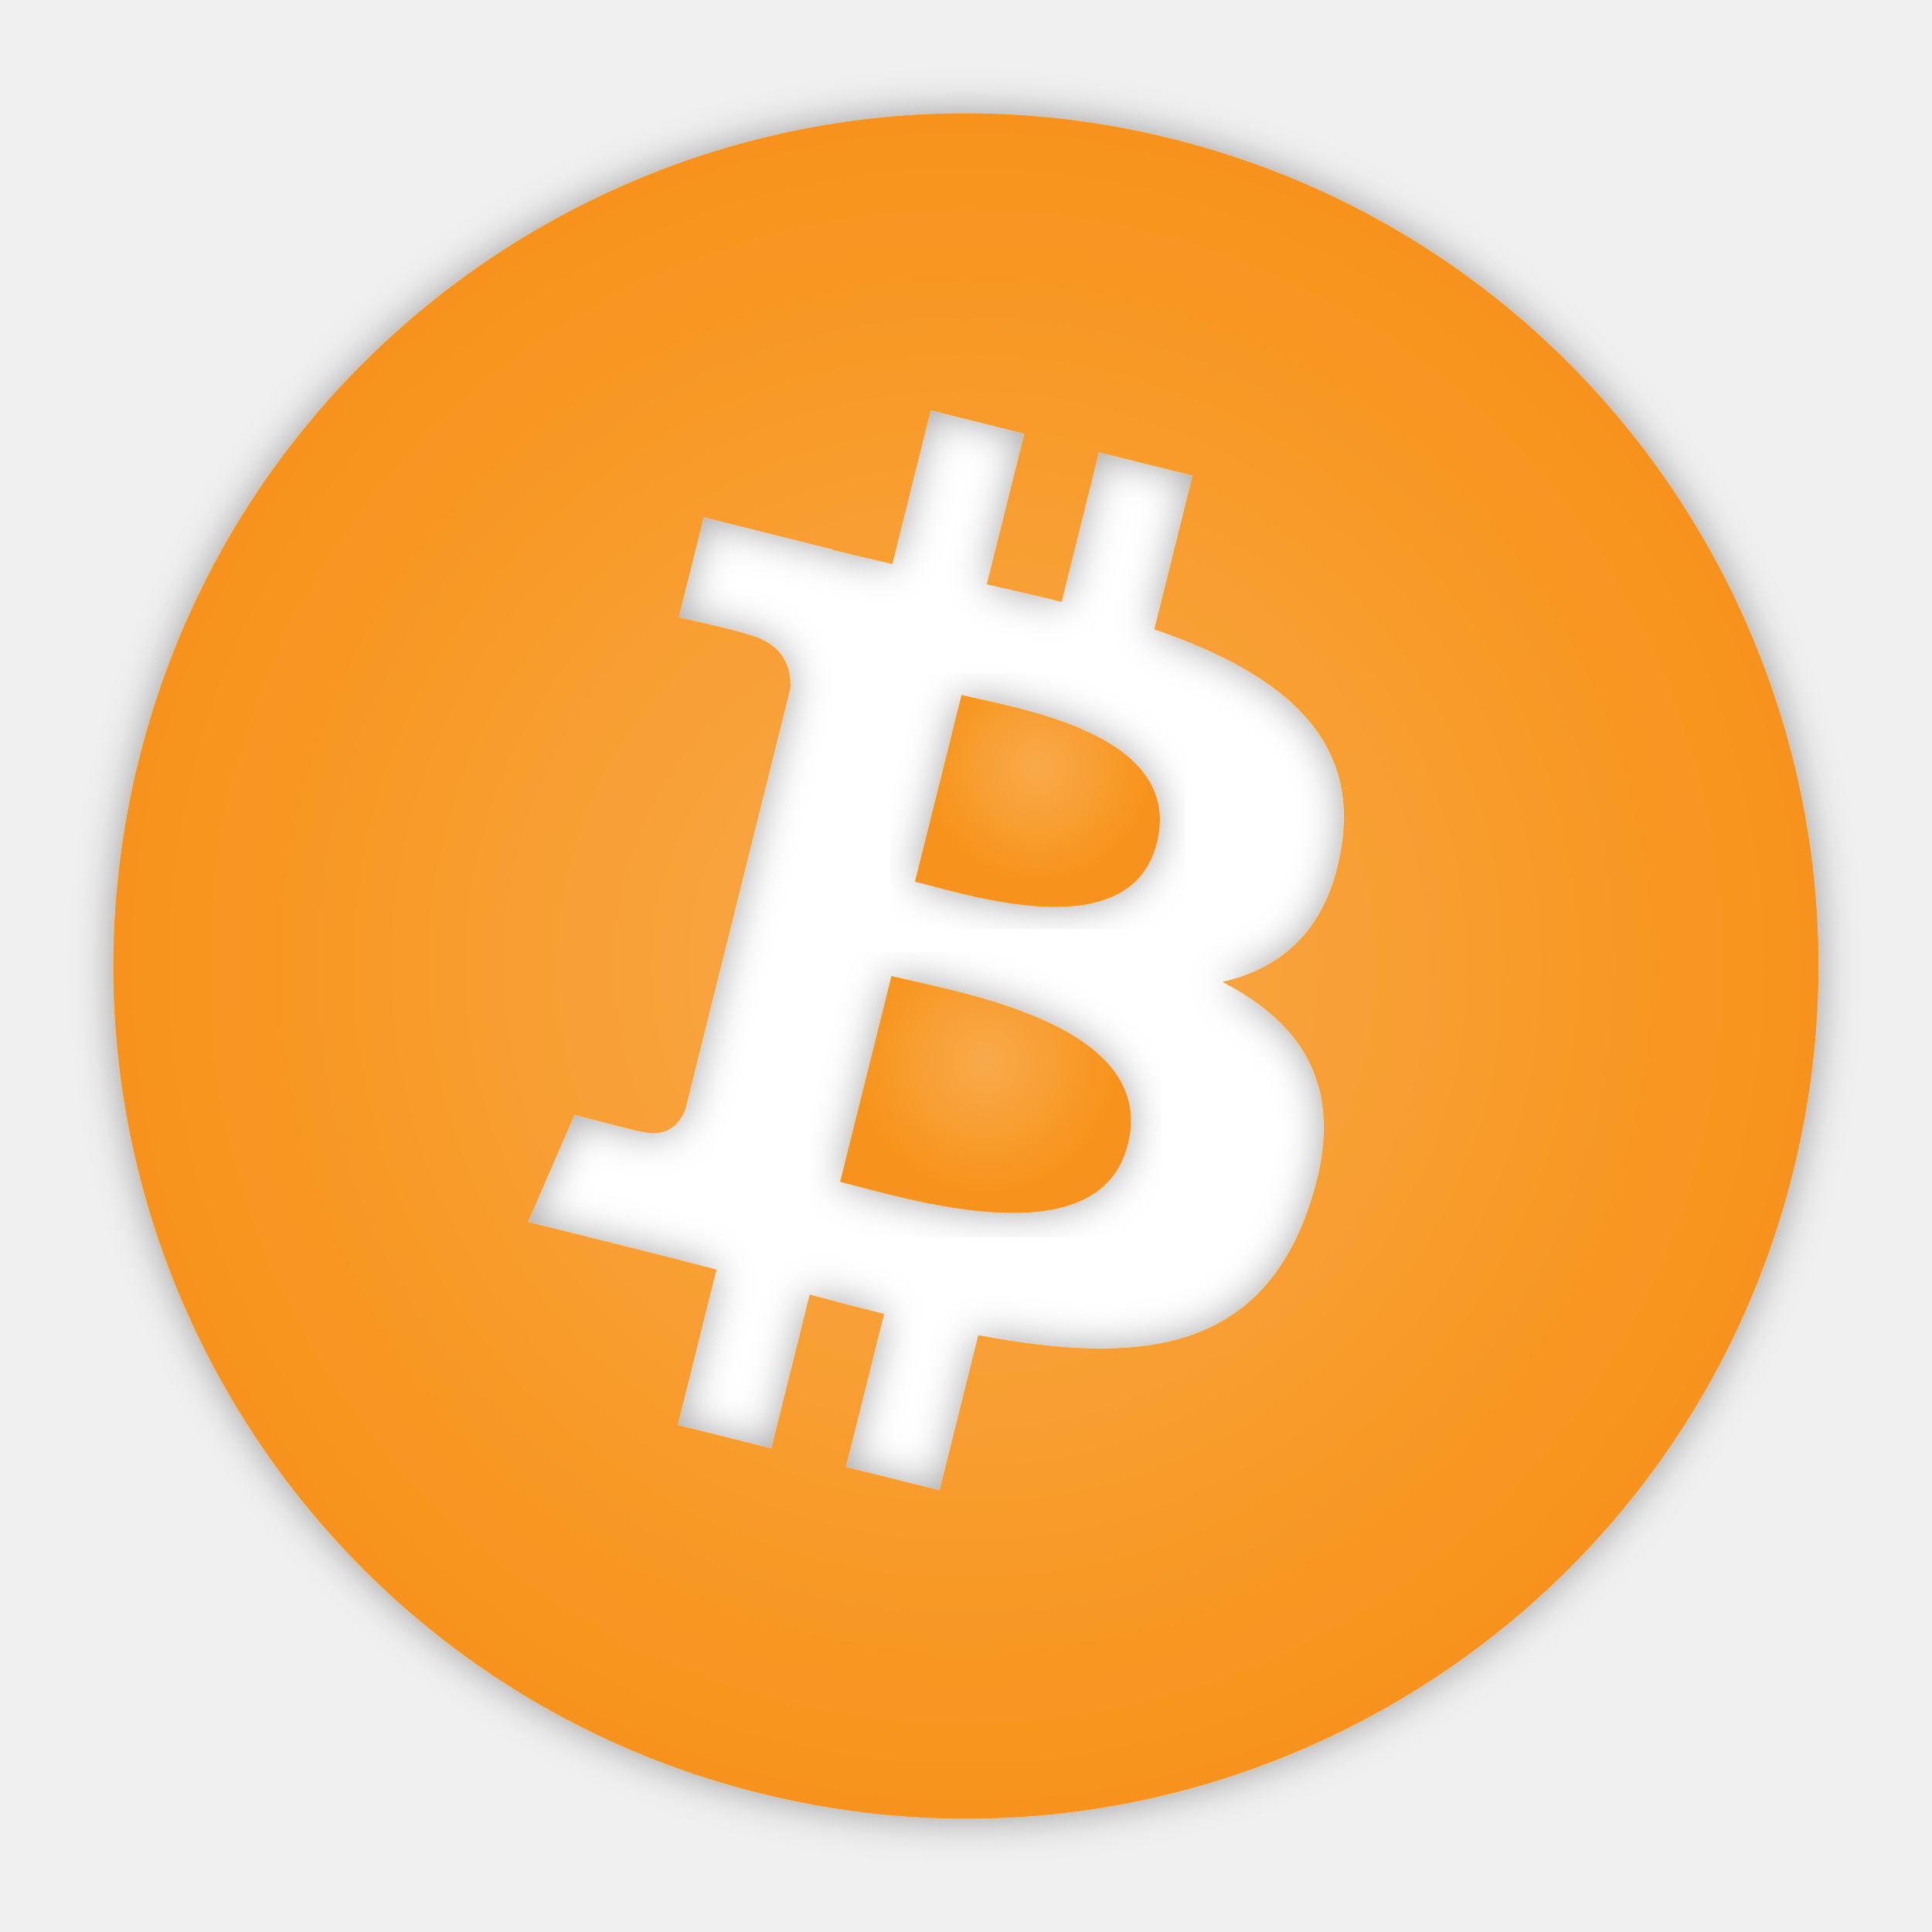
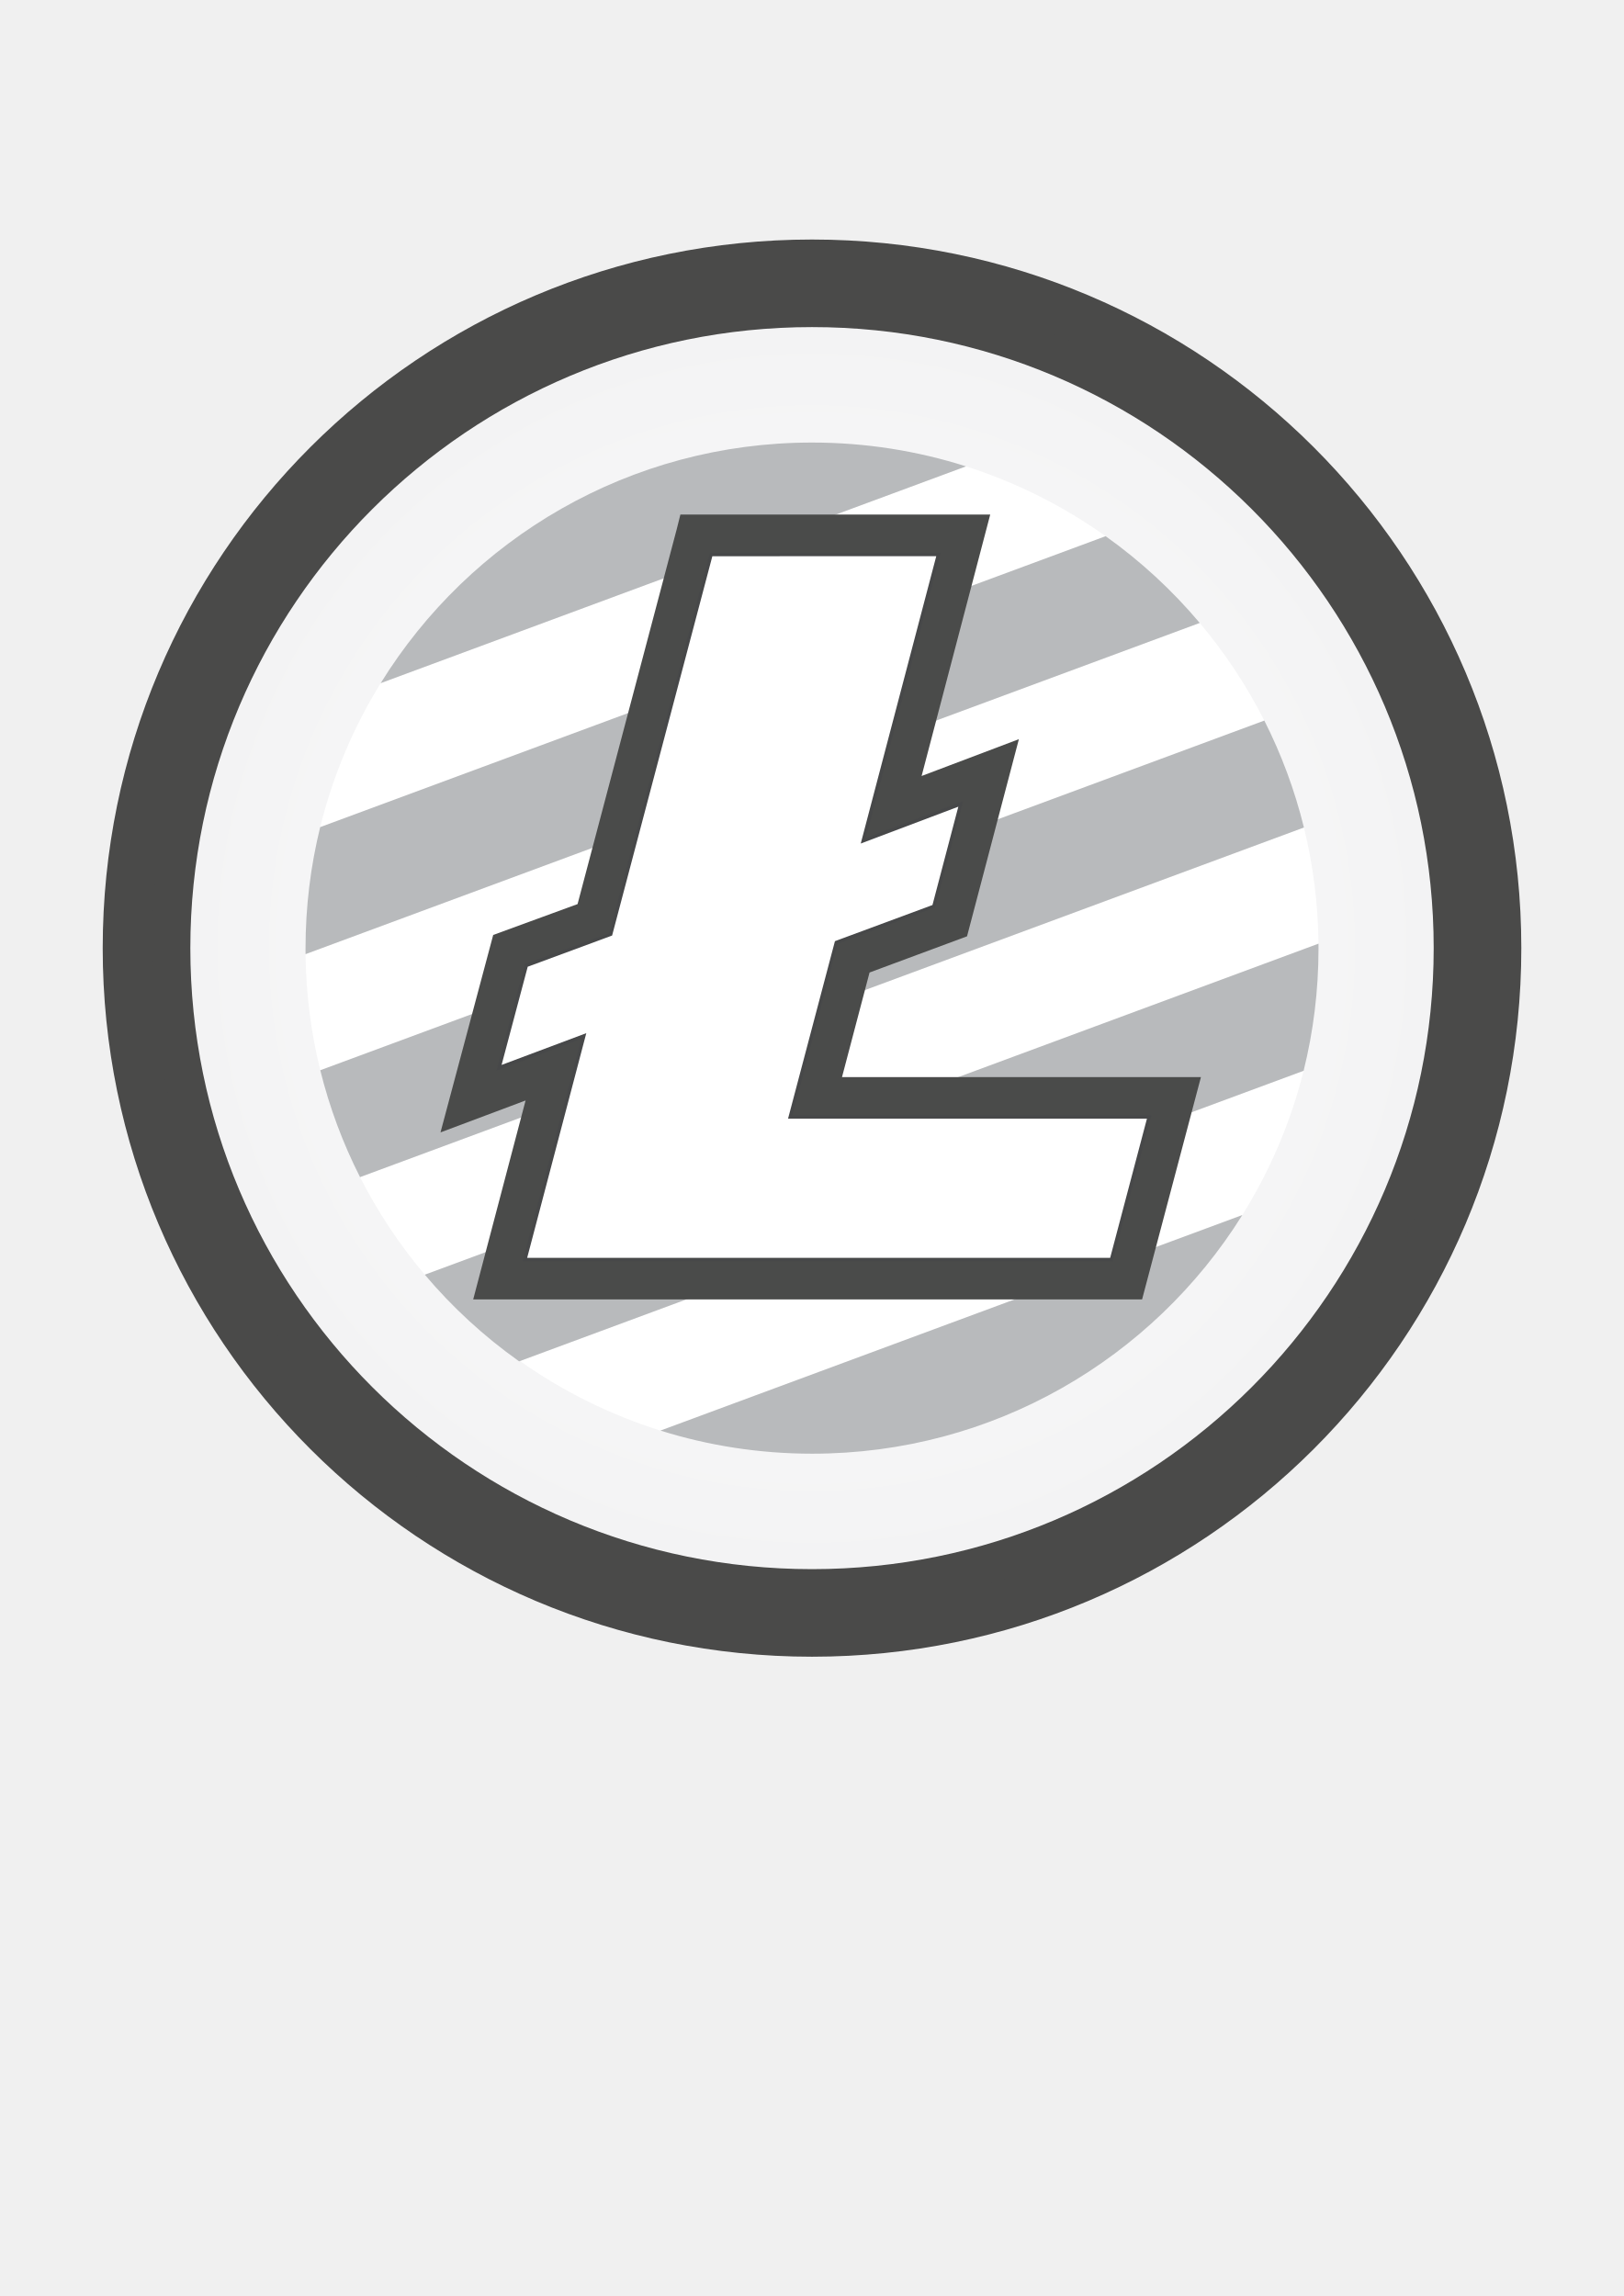
- <svg xmlns="http://www.w3.org/2000/svg" version="1.1" id="svg2" x="0px" y="0px" width="1024px" height="1024px" viewBox="-34 -34 580 580" enable-background="new 0 0 1024 1024" xml:space="preserve">
-   <filter id="dropShadowAlpha">
-     <feColorMatrix result="matrixOut" in="SourceAlpha" type="saturate" values="0.1" />
-     <feGaussianBlur in="matrixOut" result="blur-out" stdDeviation="6" />
-     <feColorMatrix in="blur-out" result="color-out" type="matrix" values="0 0 0 0   0                 0 0 0 0   0                  0 0 0 0   0                  0 0 0 0.35 0" />
-     <feBlend in="SourceGraphic" in2="color-out" mode="normal" />
-   </filter>
-   <g>
-     <circle cx="255" cy="255" r="200" stroke-width="2" fill="white" />
-     <radialGradient id="innerBtop" cx="277.49" cy="196.441" r="34.397" gradientUnits="userSpaceOnUse">
-       <stop offset="0" style="stop-color:#F9AA4B" />
-       <stop offset="1" style="stop-color:#F7931A" />
+ <svg xmlns="http://www.w3.org/2000/svg" version="1.1" width="744.1" height="1052.362" id="svg2" xml:space="preserve">
+   <defs id="defs6">
+     <clipPath id="clipPath16">
+       <path d="m 0,841.89 595.28,0 L 595.28,0 0,0 0,841.89 z" id="path18" />
+     </clipPath>
+     <clipPath id="clipPath32">
+       <path d="m 69.782,494.236 c 0,-125.763 102.042,-227.715 227.915,-227.715 l 0,0 c 125.874,0 227.916,101.952 227.916,227.715 l 0,0 c 0,125.764 -102.042,227.716 -227.916,227.716 l 0,0 C 171.824,721.952 69.782,620 69.782,494.236" id="path34" />
+     </clipPath>
+     <radialGradient cx="0" cy="0" r="1" fx="0" fy="0" id="radialGradient40" gradientUnits="userSpaceOnUse" gradientTransform="matrix(227.9098,0,0,227.7211,297.6968,494.2363)" spreadMethod="pad">
+       <stop id="stop42" style="stop-color:#ffffff;stop-opacity:1" offset="0" />
+       <stop id="stop44" style="stop-color:#f3f3f4;stop-opacity:1" offset="1" />
    </radialGradient>
-     <path fill="url(#innerBtop)" filter="url(#dropShadowAlpha)" d="M254.647,174.6l-13.983,56.08c15.855,3.951,64.735,20.071,72.656-11.656    C321.568,185.928,270.503,178.552,254.647,174.6z" />
-     <radialGradient id="innerBbottom" cx="261.915" cy="284.567" r="39.838" gradientUnits="userSpaceOnUse">
-       <stop offset="0" style="stop-color:#F9AA4B" />
-       <stop offset="1" style="stop-color:#F7931A" />
-     </radialGradient>
-     <path fill="url(#innerBbottom)" filter="url(#dropShadowAlpha)" d="M233.608,258.984l-15.425,61.832c19.04,4.729,77.769,23.584,86.448-11.296    C313.703,273.144,252.647,263.736,233.608,258.984z" />
-     <radialGradient id="coinShape" cx="256.028" cy="256.003" r="255.988" gradientUnits="userSpaceOnUse">
-       <stop offset="0" style="stop-color:#F9AA4B" />
-       <stop offset="1" style="stop-color:#F7931A" />
-     </radialGradient>
-     <path fill="url(#coinShape)" filter="url(#dropShadowAlpha)" d="M317.871,7.656c-137.12-34.192-276.024,49.28-310.2,186.44    c-34.208,137.136,49.256,276.048,186.36,310.24c137.16,34.199,276.063-49.265,310.256-186.408    C538.479,180.776,455.023,41.848,317.871,7.656z M368.807,219.528c-3.688,24.936-17.512,37.008-35.864,41.24    c25.2,13.12,38.024,33.239,25.809,68.12c-15.16,43.319-51.176,46.976-99.072,37.912l-11.624,46.584l-28.088-7l11.472-45.96    c-7.279-1.809-14.72-3.729-22.384-5.809l-11.512,46.177l-28.056-7l11.624-46.673c-6.561-1.68-13.225-3.464-20.024-5.168    l-36.552-9.111l13.943-32.152c0,0,20.696,5.504,20.416,5.096c7.952,1.969,11.48-3.216,12.872-6.672l18.368-73.64l0.048-0.2    l13.104-52.568c0.344-5.968-1.712-13.496-13.088-16.336c0.439-0.296-20.4-5.072-20.4-5.072l7.472-30l38.736,9.673l-0.032,0.144    c5.824,1.448,11.824,2.824,17.937,4.216L245.423,89.2l28.072,7l-11.28,45.224c7.536,1.721,15.12,3.456,22.504,5.297l11.2-44.929    l28.088,7l-11.504,46.145C347.967,167.152,373.904,185.464,368.807,219.528z" />
+     <clipPath id="clipPath52">
+       <path d="m 0,841.89 595.28,0 L 595.28,0 0,0 0,841.89 z" id="path54" />
+     </clipPath>
+   </defs>
+   <g transform="matrix(1.25,0,0,-1.25,0,1052.362)" id="g10">
+     <g id="g12">
+       <g clip-path="url(#clipPath16)" id="g14">
+         <g transform="translate(548.7412,494.2358)" id="g20">
+           <path d="m 0,0 c 0,-138.526 -112.396,-250.825 -251.045,-250.825 -138.647,0 -251.043,112.299 -251.043,250.825 0,138.527 112.396,250.826 251.043,250.826 C -112.396,250.826 0,138.527 0,0" id="path22" style="fill:#4a4a49;fill-opacity:1;fill-rule:nonzero;stroke:none" />
+         </g>
+         <g transform="translate(548.7412,494.2358)" id="g24">
+           <path d="m 0,0 c 0,-138.526 -112.396,-250.825 -251.045,-250.825 -138.647,0 -251.043,112.299 -251.043,250.825 0,138.527 112.396,250.826 251.043,250.826 C -112.396,250.826 0,138.527 0,0 z" id="path26" style="fill:none;stroke:#4a4a49;stroke-width:18;stroke-linecap:butt;stroke-linejoin:miter;stroke-miterlimit:10;stroke-opacity:1;stroke-dasharray:none" />
+         </g>
+       </g>
+     </g>
+     <g id="g28">
+       <g clip-path="url(#clipPath32)" id="g30">
+         <g id="g36">
+           <g id="g38">
+             <path d="m 69.782,494.236 c 0,-125.763 102.042,-227.715 227.915,-227.715 l 0,0 c 125.874,0 227.916,101.952 227.916,227.715 l 0,0 c 0,125.764 -102.042,227.716 -227.916,227.716 l 0,0 C 171.824,721.952 69.782,620 69.782,494.236" id="path46" style="fill:url(#radialGradient40);stroke:none" />
+           </g>
+         </g>
+       </g>
+     </g>
+     <g id="g48">
+       <g clip-path="url(#clipPath52)" id="g50">
+         <g transform="translate(477.9287,449.2671)" id="g56">
+           <path d="m 0,0 -287.3,-106.434 c 15.566,-11.006 32.901,-19.676 51.496,-25.505 l 213.326,79.031 C -12.403,-36.762 -4.742,-18.961 0,0" id="path58" style="fill:#ffffff;fill-opacity:1;fill-rule:nonzero;stroke:none" />
+         </g>
+         <g transform="translate(478.0371,538.4702)" id="g60">
+           <path d="m 0,0 -346.043,-128.196 c 6.531,-12.863 14.517,-24.862 23.743,-35.784 L 5.34,-42.604 C 5.202,-27.933 3.358,-13.669 0,0" id="path62" style="fill:#ffffff;fill-opacity:1;fill-rule:nonzero;stroke:none" />
+         </g>
+         <g transform="translate(439.835,613.4761)" id="g64">
+           <path d="m 0,0 -327.816,-121.441 c 0.16,-14.666 2.023,-28.922 5.4,-42.582 L 23.686,-35.807 C 17.176,-22.938 9.208,-10.932 0.001,0 L 0,0 z" id="path66" style="fill:#ffffff;fill-opacity:1;fill-rule:nonzero;stroke:none" />
+         </g>
+         <g transform="translate(354.1396,670.8906)" id="g68">
+           <path d="m 0,0 -214.571,-79.491 c -9.963,-16.126 -17.524,-33.893 -22.183,-52.799 L 51.206,-25.612 C 35.732,-14.593 18.495,-5.889 0,0" id="path70" style="fill:#ffffff;fill-opacity:1;fill-rule:nonzero;stroke:none" />
+         </g>
+         <g transform="translate(455.4492,396.3545)" id="g72">
+           <path d="m 0,0 -213.32,-79.026 c 17.566,-5.504 36.255,-8.474 55.638,-8.474 C -91.147,-87.5 -32.788,-52.537 0,0" id="path74" style="fill:#b8babc;fill-opacity:1;fill-rule:nonzero;stroke:none" />
+         </g>
+         <g transform="translate(483.377,495.8657)" id="g76">
+           <path d="m 0,0 -327.637,-121.377 c 10.126,-11.987 21.746,-22.673 34.572,-31.772 L -5.45,-46.599 C -1.885,-32.246 0.009,-17.23 0.009,-1.774 0.009,-1.183 0.006,-0.591 0,0" id="path78" style="fill:#b8babc;fill-opacity:1;fill-rule:nonzero;stroke:none" />
+         </g>
+         <g transform="translate(463.5205,577.6689)" id="g80">
+           <path d="m 0,0 -346.102,-128.216 c 3.394,-13.725 8.315,-26.847 14.576,-39.179 L 14.517,-39.199 C 11.143,-25.468 6.242,-12.339 0,0" id="path82" style="fill:#b8babc;fill-opacity:1;fill-rule:nonzero;stroke:none" />
+         </g>
+         <g transform="translate(405.3457,645.2788)" id="g84">
+           <path d="m 0,0 -287.96,-106.678 c -3.514,-14.259 -5.376,-29.168 -5.376,-44.509 0,-0.688 0.002,-1.375 0.009,-2.06 L 34.492,-31.803 C 24.392,-19.811 12.8,-9.114 0,0" id="path86" style="fill:#b8babc;fill-opacity:1;fill-rule:nonzero;stroke:none" />
+         </g>
+         <g transform="translate(297.6963,679.6182)" id="g88">
+           <path d="M 0,0 C -66.837,0 -125.425,-35.282 -158.127,-88.221 L 56.448,-8.729 C 38.647,-3.061 19.682,0 0,0" id="path90" style="fill:#b8babc;fill-opacity:1;fill-rule:nonzero;stroke:none" />
+         </g>
+         <g transform="translate(254.8809,646.1084)" id="g92">
+           <path d="m 0,0 c -12.421,-47.018 -24.877,-94.027 -37.303,-141.045 -10.315,-3.771 -20.625,-7.552 -30.939,-11.325 -4.96,-18.581 -9.919,-37.163 -14.877,-55.744 10.379,3.896 20.76,7.791 31.14,11.686 -6.781,-25.756 -13.562,-51.509 -20.342,-77.264 l 230.758,0 c 5.961,22.51 11.918,45.022 17.875,67.534 l -131.58,0 c 4.446,16.879 8.891,33.76 13.334,50.64 11.913,4.423 23.827,8.845 35.74,13.27 4.894,18.542 9.772,37.089 14.638,55.64 C 96.556,-91.11 84.666,-95.611 72.778,-100.112 81.544,-66.709 90.31,-33.306 99.074,0.098 66.057,0.098 33.041,0.1 0.025,0.1 L 0.009,0.036 0,0 z" id="path94" style="fill:#474849;fill-opacity:1;fill-rule:nonzero;stroke:none" />
+         </g>
+         <g transform="translate(254.8809,646.1084)" id="g96">
+           <path d="m 0,0 c -12.421,-47.018 -24.877,-94.027 -37.303,-141.045 -10.315,-3.771 -20.625,-7.552 -30.939,-11.325 -4.96,-18.581 -9.919,-37.163 -14.877,-55.744 10.379,3.896 20.76,7.791 31.14,11.686 -6.781,-25.756 -13.562,-51.509 -20.342,-77.264 l 230.758,0 c 5.961,22.51 11.918,45.022 17.875,67.534 l -131.58,0 c 4.446,16.879 8.891,33.76 13.334,50.64 11.913,4.423 23.827,8.845 35.74,13.27 4.894,18.542 9.772,37.089 14.638,55.64 C 96.556,-91.11 84.666,-95.611 72.778,-100.112 81.544,-66.709 90.31,-33.306 99.074,0.098 66.057,0.098 33.041,0.1 0.025,0.1 L 0.009,0.036 0,0 0,0 z" id="path98" style="fill:none;stroke:#4a4b4a;stroke-width:14;stroke-linecap:butt;stroke-linejoin:miter;stroke-miterlimit:10;stroke-opacity:1;stroke-dasharray:none" />
+         </g>
+         <g transform="translate(262.0635,636.7559)" id="g100">
+           <path d="m 0,0 -36.674,-138.796 -30.94,-11.436 -8.837,-33.218 31.051,11.646 -21.873,-83.115 211.308,0 12.863,48.691 -131.579,0 17.737,67.148 35.757,13.249 8.745,33.263 -35.775,-13.504 27.88,106.1 L 0,0 z" id="path102" style="fill:#ffffff;fill-opacity:1;fill-rule:nonzero;stroke:none" />
+         </g>
+         <g transform="translate(340.1992,635.6084)" id="g104">
+           <path d="m 0,0 -27.492,-104.626 -0.578,-2.204 2.133,0.807 33.643,12.698 -8.011,-30.467 -35.184,-13.037 -0.574,-0.213 -0.156,-0.589 -17.735,-67.148 -0.39,-1.476 1.528,0 130.051,0 -12.242,-46.341 -208.877,0 21.486,81.639 0.578,2.2 -2.128,-0.8 -28.913,-10.842 8.09,30.422 30.371,11.226 0.573,0.211 0.155,0.592 L -77.228,-0.027 0,0 z m 1.525,2.352 -79.662,-0.03 -0.905,0 -0.232,-0.874 -36.517,-138.207 -30.368,-11.224 -0.57,-0.211 -0.158,-0.59 -8.837,-33.216 -0.587,-2.204 2.137,0.8 28.92,10.849 -21.293,-80.917 -0.388,-1.473 1.525,0 211.308,0 0.909,0 0.228,0.875 12.865,48.689 0.39,1.477 -1.526,0 -130.053,0 17.19,65.082 35.184,13.036 0.573,0.212 0.155,0.591 8.746,33.265 0.582,2.202 -2.134,-0.805 -33.644,-12.7 27.301,103.898 0.388,1.475 -1.528,0 10e-4,0 z" id="path106" style="fill:#ffffff;fill-opacity:1;fill-rule:nonzero;stroke:none" />
+         </g>
+       </g>
+     </g>
  </g>
</svg>
